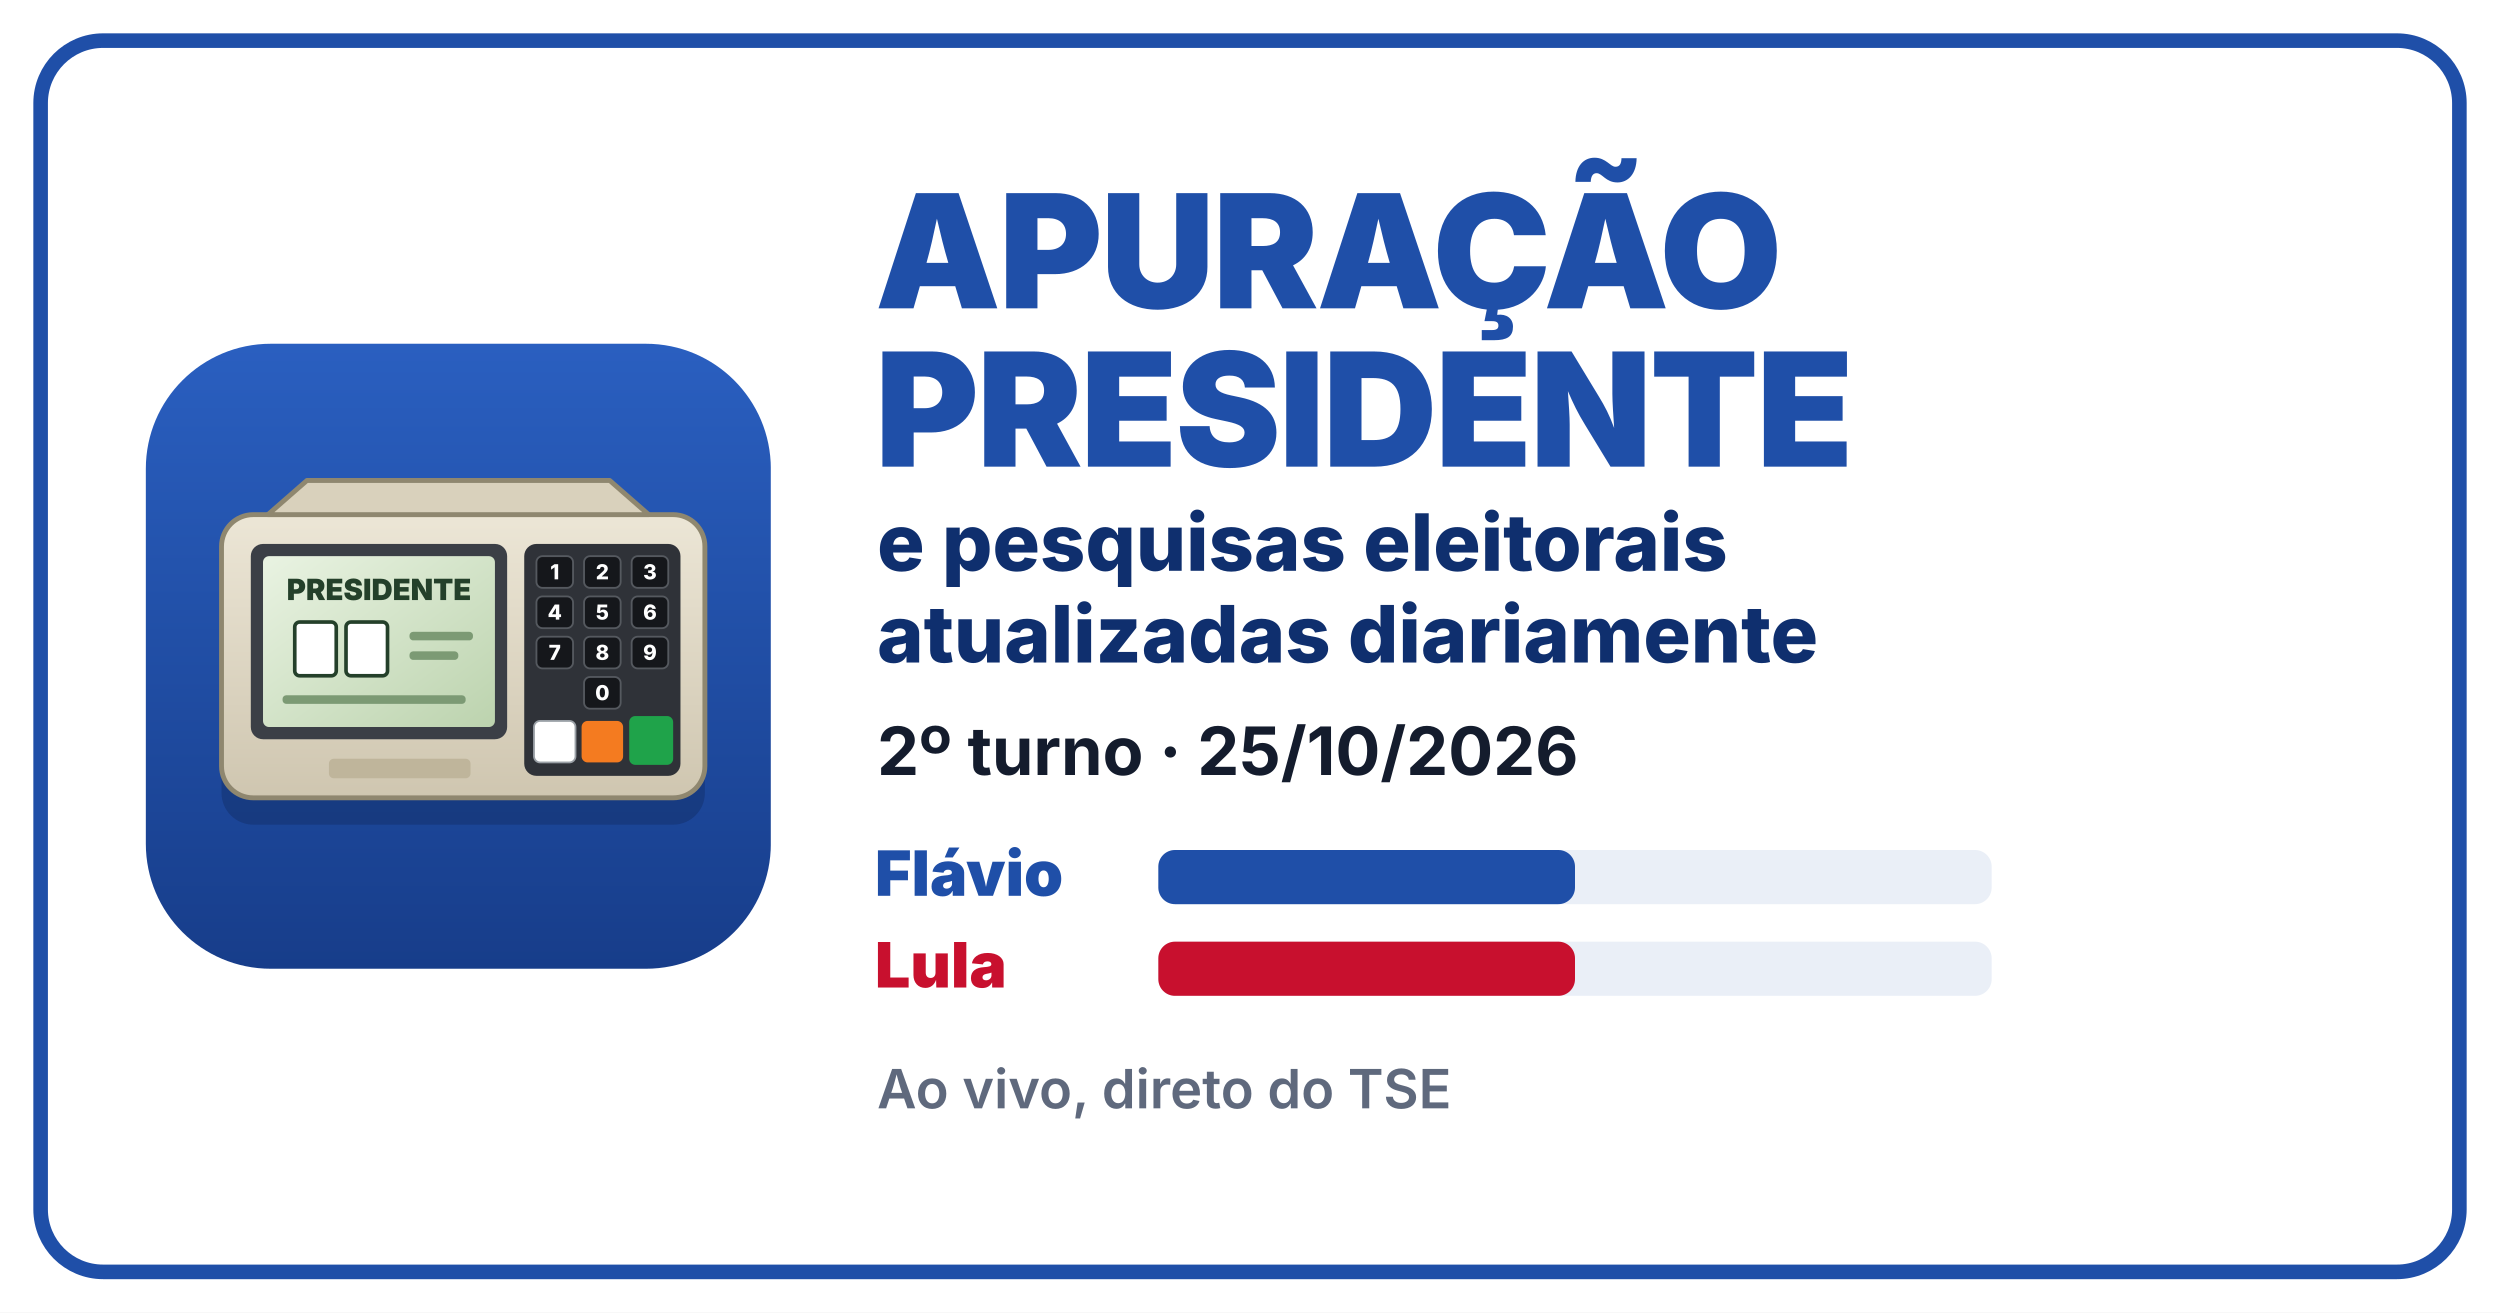
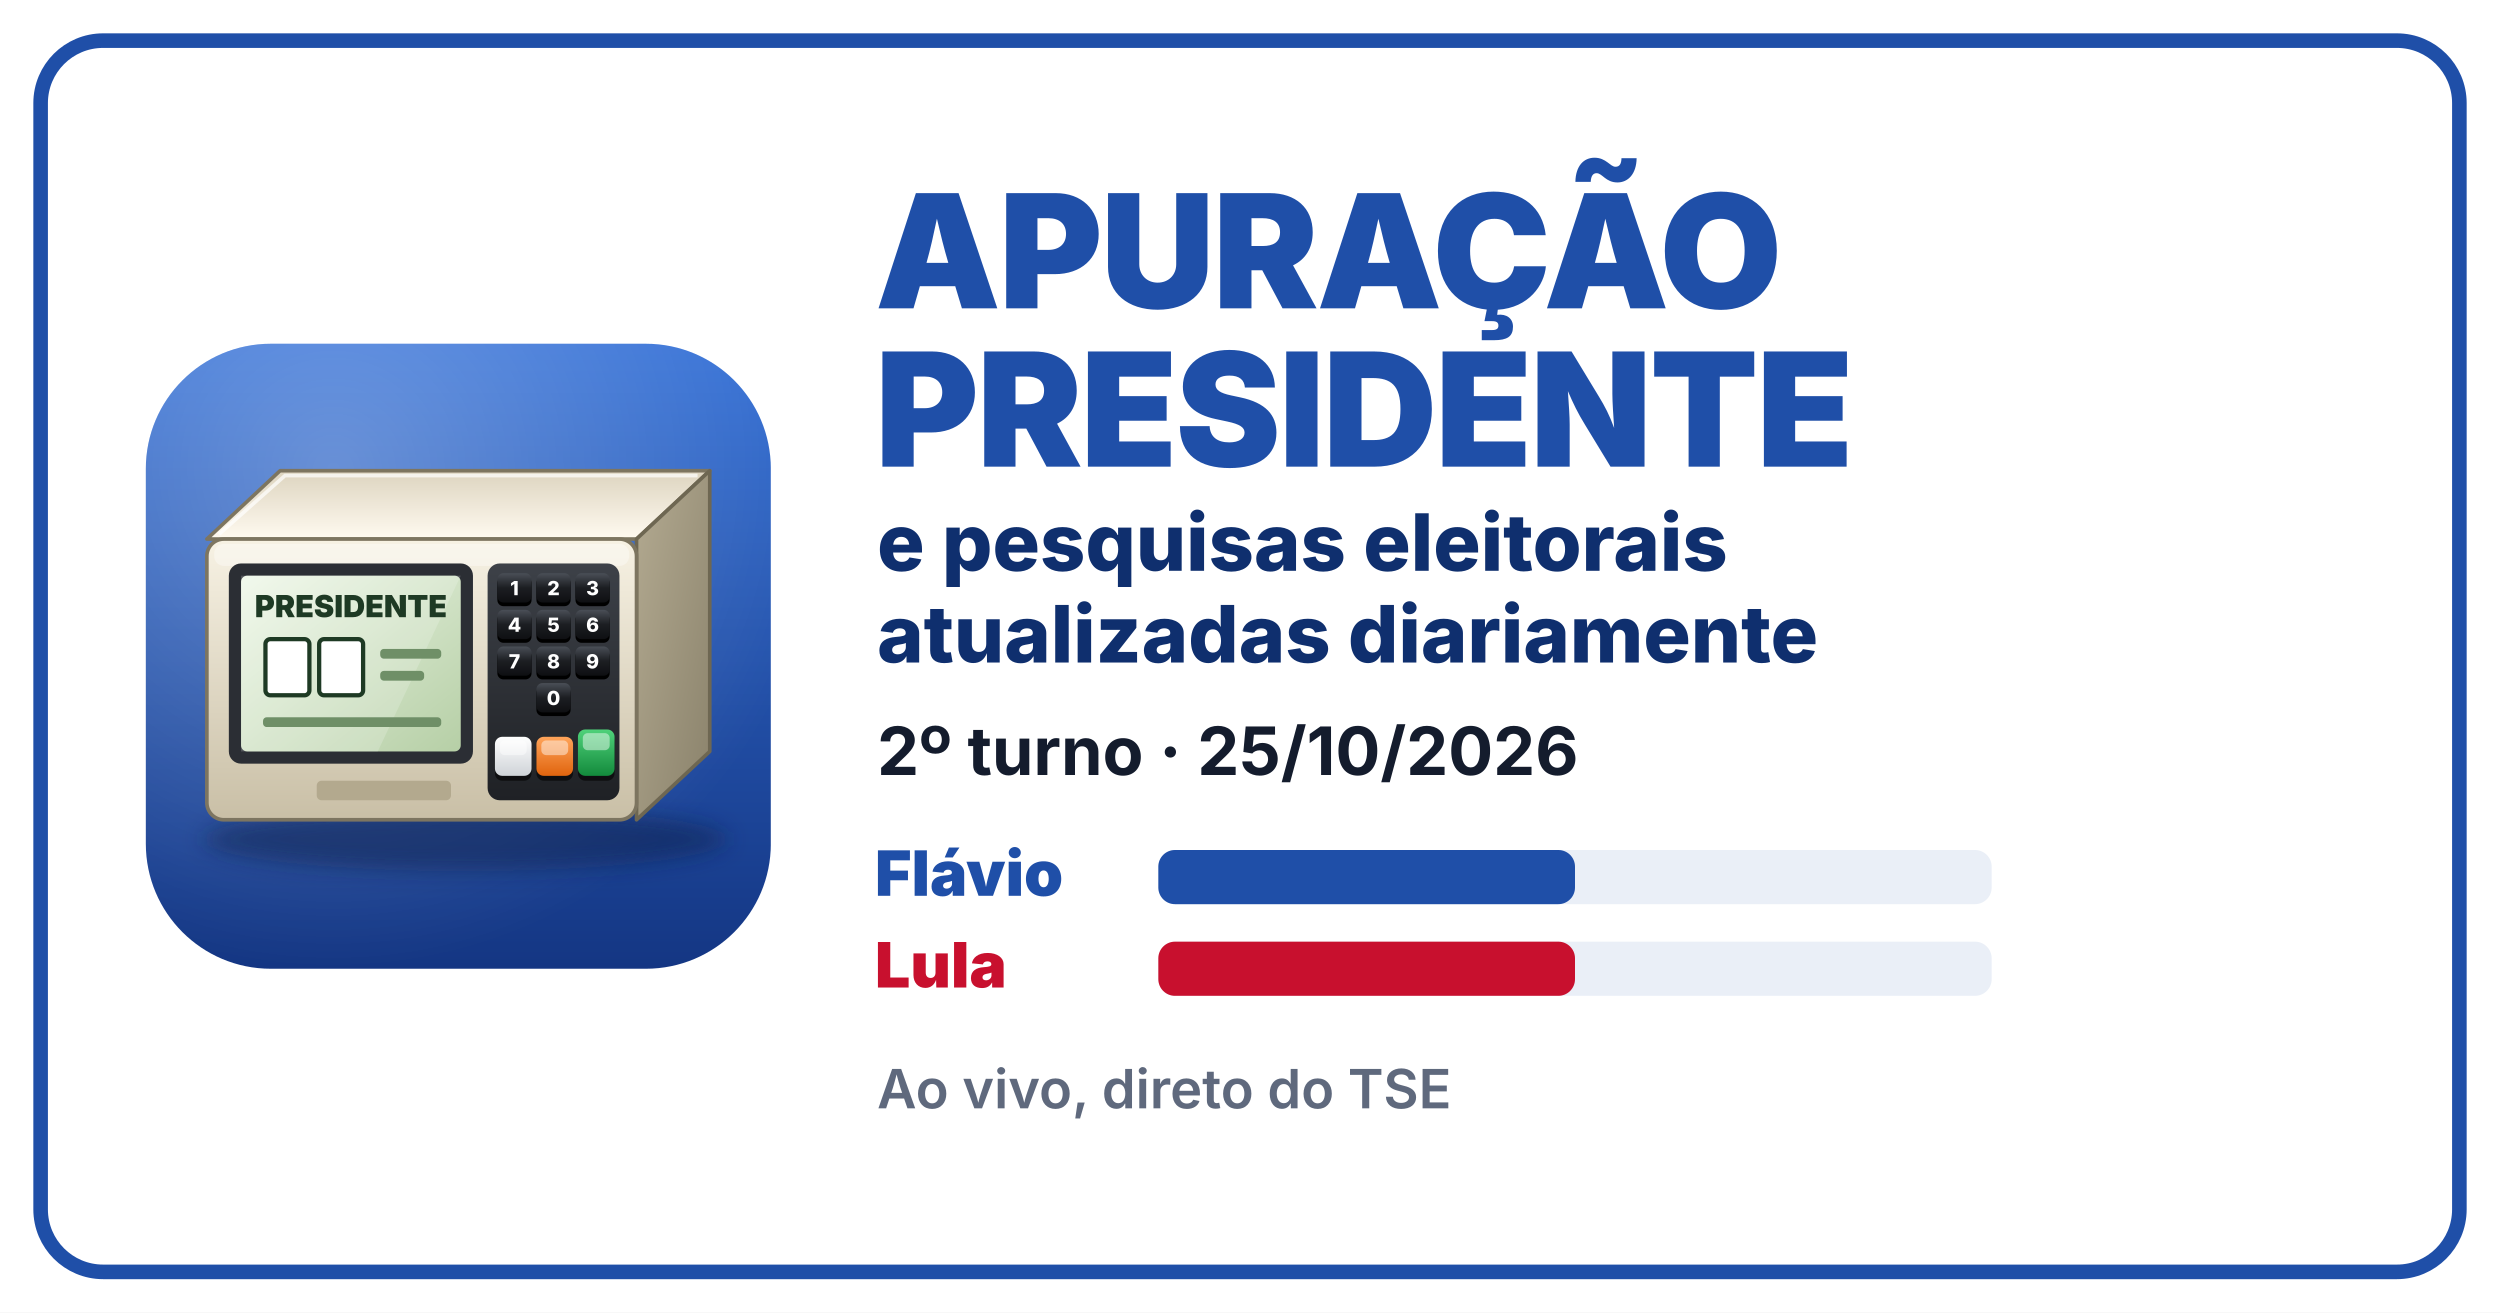
<svg xmlns="http://www.w3.org/2000/svg" width="1200" height="630" viewBox="0 0 1200 630">
  <rect width="1200" height="630" fill="#ffffff" />
  <rect x="19.5" y="19.5" width="1161" height="591" rx="30" fill="none" stroke="#1f4fa8" stroke-width="7" />
  <clipPath id="ic">
    <rect x="70" y="165" width="300" height="300" rx="60" />
  </clipPath>
  <g clip-path="url(#ic)">
    <g transform="translate(70 165) scale(0.5859)">
      <defs>
        <linearGradient id="bg" x1="0" y1="0" x2="0" y2="1">
-           <stop offset="0" stop-color="#2a5fc0" />
-           <stop offset="1" stop-color="#173d8a" />
+           <stop offset="0" stop-color="#3470d6" />
+           <stop offset="1" stop-color="#143683" />
        </linearGradient>
-         <linearGradient id="corpo" x1="0" y1="0" x2="0" y2="1">
-           <stop offset="0" stop-color="#ece6d6" />
-           <stop offset="1" stop-color="#cfc6b0" />
+         <radialGradient id="luz" cx=".3" cy=".2" r=".8">
+           <stop offset="0" stop-color="#fff" stop-opacity=".28" />
+           <stop offset="1" stop-color="#fff" stop-opacity="0" />
+         </radialGradient>
+         <linearGradient id="frente" x1="0" y1="0" x2="0" y2="1">
+           <stop offset="0" stop-color="#f7f2e4" />
+           <stop offset="1" stop-color="#c9bfa6" />
+         </linearGradient>
+         <linearGradient id="topo" x1="0" y1="1" x2="0" y2="0">
+           <stop offset="0" stop-color="#fffaf0" />
+           <stop offset="1" stop-color="#ddd4bf" />
+         </linearGradient>
+         <linearGradient id="lado" x1="0" y1="0" x2="1" y2="1">
+           <stop offset="0" stop-color="#b3aa91" />
+           <stop offset="1" stop-color="#8a826b" />
        </linearGradient>
        <linearGradient id="tela" x1="0" y1="0" x2="1" y2="1">
-           <stop offset="0" stop-color="#e9f3e2" />
-           <stop offset="1" stop-color="#bcd3ae" />
+           <stop offset="0" stop-color="#eef7e8" />
+           <stop offset="1" stop-color="#b6cfa6" />
        </linearGradient>
+         <linearGradient id="tec" x1="0" y1="0" x2="0" y2="1">
+           <stop offset="0" stop-color="#3d4148" />
+           <stop offset="1" stop-color="#1f2125" />
+         </linearGradient>
+         <linearGradient id="tecla" x1="0" y1="0" x2="0" y2="1">
+           <stop offset="0" stop-color="#4a4f57" />
+           <stop offset=".5" stop-color="#1c1e22" />
+           <stop offset="1" stop-color="#0e0f12" />
+         </linearGradient>
+         <linearGradient id="branco" x1="0" y1="0" x2="0" y2="1">
+           <stop offset="0" stop-color="#fff" />
+           <stop offset="1" stop-color="#cfd3d8" />
+         </linearGradient>
+         <linearGradient id="laranja" x1="0" y1="0" x2="0" y2="1">
+           <stop offset="0" stop-color="#ffa45a" />
+           <stop offset="1" stop-color="#e0640e" />
+         </linearGradient>
+         <linearGradient id="verde" x1="0" y1="0" x2="0" y2="1">
+           <stop offset="0" stop-color="#4fd27a" />
+           <stop offset="1" stop-color="#138a3c" />
+         </linearGradient>
+         <filter id="blur" x="-20%" y="-200%" width="140%" height="500%">
+           <feGaussianBlur stdDeviation="9" />
+         </filter>
      </defs>
      <rect width="512" height="512" fill="url(#bg)" />
-       <rect x="62" y="150" width="396" height="232" rx="26" fill="#0d2457" opacity=".35" transform="translate(0 12)" />
-       <rect x="62" y="140" width="396" height="232" rx="26" fill="url(#corpo)" stroke="#8f876f" stroke-width="4" />
-       <path d="M100 140 L132 112 H380 L412 140 Z" fill="#d9d1bc" stroke="#8f876f" stroke-width="4" stroke-linejoin="round" />
-       <rect x="86" y="164" width="210" height="160" rx="10" fill="#3b3f46" />
-       <rect x="96" y="174" width="190" height="140" rx="5" fill="url(#tela)" />
-       <text x="191" y="210" font-family="Inter,Arial,sans-serif" font-weight="900" font-size="24" fill="#24402a" text-anchor="middle">PRESIDENTE</text>
-       <rect x="122" y="228" width="34" height="44" rx="4" fill="#fff" stroke="#24402a" stroke-width="3" />
-       <rect x="164" y="228" width="34" height="44" rx="4" fill="#fff" stroke="#24402a" stroke-width="3" />
-       <rect x="216" y="236" width="52" height="7" rx="3" fill="#7c9a74" />
-       <rect x="216" y="252" width="40" height="7" rx="3" fill="#7c9a74" />
-       <rect x="112" y="288" width="150" height="7" rx="3" fill="#7c9a74" />
-       <rect x="310" y="164" width="128" height="190" rx="10" fill="#2f3238" />
-       <g fill="#15171b" stroke="#55595f" stroke-width="1.5">
-         <rect x="320" y="174" width="30" height="26" rx="5" />
-         <rect x="359" y="174" width="30" height="26" rx="5" />
-         <rect x="398" y="174" width="30" height="26" rx="5" />
-         <rect x="320" y="207" width="30" height="26" rx="5" />
-         <rect x="359" y="207" width="30" height="26" rx="5" />
-         <rect x="398" y="207" width="30" height="26" rx="5" />
-         <rect x="320" y="240" width="30" height="26" rx="5" />
-         <rect x="359" y="240" width="30" height="26" rx="5" />
-         <rect x="398" y="240" width="30" height="26" rx="5" />
-         <rect x="359" y="273" width="30" height="26" rx="5" />
+       <rect width="512" height="512" fill="url(#luz)" />
+       <g transform="translate(0 -12)">
+         <ellipse cx="262" cy="418" rx="215" ry="26" fill="#071a42" opacity=".45" filter="url(#blur)" />
+         <path d="M50 172 L110 116 H462 L402 172 Z" fill="url(#topo)" stroke="#7d7560" stroke-width="3" stroke-linejoin="round" />
+         <path d="M60 168 L114 120 H452" fill="none" stroke="#fff" stroke-opacity=".7" stroke-width="3" />
+         <path d="M402 172 L462 116 V346 L402 402 Z" fill="url(#lado)" stroke="#6e6752" stroke-width="3" stroke-linejoin="round" />
+         <rect x="50" y="172" width="352" height="230" rx="14" fill="url(#frente)" stroke="#7d7560" stroke-width="3" />
+         <rect x="56" y="176" width="340" height="18" rx="8" fill="#fff" opacity=".35" />
+         <rect x="68" y="192" width="200" height="164" rx="10" fill="#2b2e34" />
+         <rect x="78" y="202" width="180" height="144" rx="5" fill="url(#tela)" />
+         <path d="M78 202 H258 L190 346 H78 Z" fill="#fff" opacity=".18" />
+         <text x="168" y="236" font-family="Inter,Arial,sans-serif" font-weight="900" font-size="25" fill="#1e3a24" text-anchor="middle">PRESIDENTE</text>
+         <rect x="98" y="254" width="36" height="46" rx="4" fill="#fff" stroke="#1e3a24" stroke-width="3.5" />
+         <rect x="142" y="254" width="36" height="46" rx="4" fill="#fff" stroke="#1e3a24" stroke-width="3.5" />
+         <rect x="192" y="262" width="50" height="8" rx="3" fill="#6f8f67" />
+         <rect x="192" y="280" width="36" height="8" rx="3" fill="#6f8f67" />
+         <rect x="96" y="318" width="146" height="8" rx="3" fill="#6f8f67" />
+         <rect x="280" y="192" width="108" height="194" rx="10" fill="url(#tec)" />
+         <g id="k">
+           <rect x="288" y="203" width="28" height="24" rx="5" fill="#000" />
+           <rect x="288" y="200" width="28" height="24" rx="5" fill="url(#tecla)" />
+           <text x="302" y="218" font-family="Inter,Arial,sans-serif" font-weight="800" font-size="16" fill="#fff" text-anchor="middle">1</text>
+           <rect x="320" y="203" width="28" height="24" rx="5" fill="#000" />
+           <rect x="320" y="200" width="28" height="24" rx="5" fill="url(#tecla)" />
+           <text x="334" y="218" font-family="Inter,Arial,sans-serif" font-weight="800" font-size="16" fill="#fff" text-anchor="middle">2</text>
+           <rect x="352" y="203" width="28" height="24" rx="5" fill="#000" />
+           <rect x="352" y="200" width="28" height="24" rx="5" fill="url(#tecla)" />
+           <text x="366" y="218" font-family="Inter,Arial,sans-serif" font-weight="800" font-size="16" fill="#fff" text-anchor="middle">3</text>
+           <rect x="288" y="233" width="28" height="24" rx="5" fill="#000" />
+           <rect x="288" y="230" width="28" height="24" rx="5" fill="url(#tecla)" />
+           <text x="302" y="248" font-family="Inter,Arial,sans-serif" font-weight="800" font-size="16" fill="#fff" text-anchor="middle">4</text>
+           <rect x="320" y="233" width="28" height="24" rx="5" fill="#000" />
+           <rect x="320" y="230" width="28" height="24" rx="5" fill="url(#tecla)" />
+           <text x="334" y="248" font-family="Inter,Arial,sans-serif" font-weight="800" font-size="16" fill="#fff" text-anchor="middle">5</text>
+           <rect x="352" y="233" width="28" height="24" rx="5" fill="#000" />
+           <rect x="352" y="230" width="28" height="24" rx="5" fill="url(#tecla)" />
+           <text x="366" y="248" font-family="Inter,Arial,sans-serif" font-weight="800" font-size="16" fill="#fff" text-anchor="middle">6</text>
+           <rect x="288" y="263" width="28" height="24" rx="5" fill="#000" />
+           <rect x="288" y="260" width="28" height="24" rx="5" fill="url(#tecla)" />
+           <text x="302" y="278" font-family="Inter,Arial,sans-serif" font-weight="800" font-size="16" fill="#fff" text-anchor="middle">7</text>
+           <rect x="320" y="263" width="28" height="24" rx="5" fill="#000" />
+           <rect x="320" y="260" width="28" height="24" rx="5" fill="url(#tecla)" />
+           <text x="334" y="278" font-family="Inter,Arial,sans-serif" font-weight="800" font-size="16" fill="#fff" text-anchor="middle">8</text>
+           <rect x="352" y="263" width="28" height="24" rx="5" fill="#000" />
+           <rect x="352" y="260" width="28" height="24" rx="5" fill="url(#tecla)" />
+           <text x="366" y="278" font-family="Inter,Arial,sans-serif" font-weight="800" font-size="16" fill="#fff" text-anchor="middle">9</text>
+           <rect x="320" y="293" width="28" height="24" rx="5" fill="#000" />
+           <rect x="320" y="290" width="28" height="24" rx="5" fill="url(#tecla)" />
+           <text x="334" y="308" font-family="Inter,Arial,sans-serif" font-weight="800" font-size="16" fill="#fff" text-anchor="middle">0</text>
+           <rect x="286" y="338" width="30" height="32" rx="6" fill="#000" opacity=".6" />
+           <rect x="286" y="334" width="30" height="32" rx="6" fill="url(#branco)" />
+           <rect x="290" y="337" width="22" height="12" rx="4" fill="#fff" opacity=".45" />
+           <rect x="320" y="338" width="30" height="32" rx="6" fill="#000" opacity=".6" />
+           <rect x="320" y="334" width="30" height="32" rx="6" fill="url(#laranja)" />
+           <rect x="324" y="337" width="22" height="12" rx="4" fill="#fff" opacity=".45" />
+           <rect x="354" y="332" width="30" height="38" rx="6" fill="#000" opacity=".6" />
+           <rect x="354" y="328" width="30" height="38" rx="6" fill="url(#verde)" />
+           <rect x="358" y="331" width="22" height="14" rx="4" fill="#fff" opacity=".45" />
+         </g>
+         <rect x="140" y="370" width="110" height="16" rx="4" fill="#b3a98e" />
      </g>
-       <g font-family="Inter,Arial,sans-serif" font-weight="800" font-size="17" fill="#fff" text-anchor="middle">
-         <text x="335" y="193">1</text>
-         <text x="374" y="193">2</text>
-         <text x="413" y="193">3</text>
-         <text x="335" y="226">4</text>
-         <text x="374" y="226">5</text>
-         <text x="413" y="226">6</text>
-         <text x="335" y="259">7</text>
-         <text x="374" y="259">8</text>
-         <text x="413" y="259">9</text>
-         <text x="374" y="292">0</text>
-       </g>
-       <rect x="318" y="309" width="34" height="34" rx="5" fill="#ffffff" stroke="#9aa0a6" stroke-width="1.5" />
-       <rect x="357" y="309" width="34" height="34" rx="5" fill="#f47b20" />
-       <rect x="396" y="305" width="36" height="40" rx="5" fill="#1fa34a" />
-       <rect x="150" y="340" width="116" height="16" rx="4" fill="#bfb59b" />
    </g>
  </g>
  <g font-family="Inter, DejaVu Sans, sans-serif">
    <text x="420" y="148" font-size="76" font-weight="900" fill="#1f4fa8" letter-spacing="-1">APURAÇÃO</text>
    <text x="420" y="224" font-size="76" font-weight="900" fill="#1f4fa8" letter-spacing="-1">PRESIDENTE</text>
    <text x="421" y="274" font-size="38" font-weight="800" fill="#0f2f6e">e pesquisas eleitorais</text>
    <text x="421" y="318" font-size="38" font-weight="800" fill="#0f2f6e">atualizadas diariamente</text>
    <text x="421" y="372" font-size="32" font-weight="700" fill="#141c2d">2º turno · 25/10/2026</text>
    <text x="420" y="430" font-size="30" font-weight="900" fill="#1f4fa8">Flávio</text>
    <rect x="556" y="408" width="400" height="26" rx="8" fill="#eaeff7" />
    <rect x="556" y="408" width="200" height="26" rx="8" fill="#1f4fa8" />
    <text x="420" y="474" font-size="30" font-weight="900" fill="#c8102e">Lula</text>
    <rect x="556" y="452" width="400" height="26" rx="8" fill="#eaeff7" />
    <rect x="556" y="452" width="200" height="26" rx="8" fill="#c8102e" />
    <text x="421" y="532" font-size="26" font-weight="600" fill="#5f697d">Ao vivo, direto do TSE</text>
  </g>
</svg>
